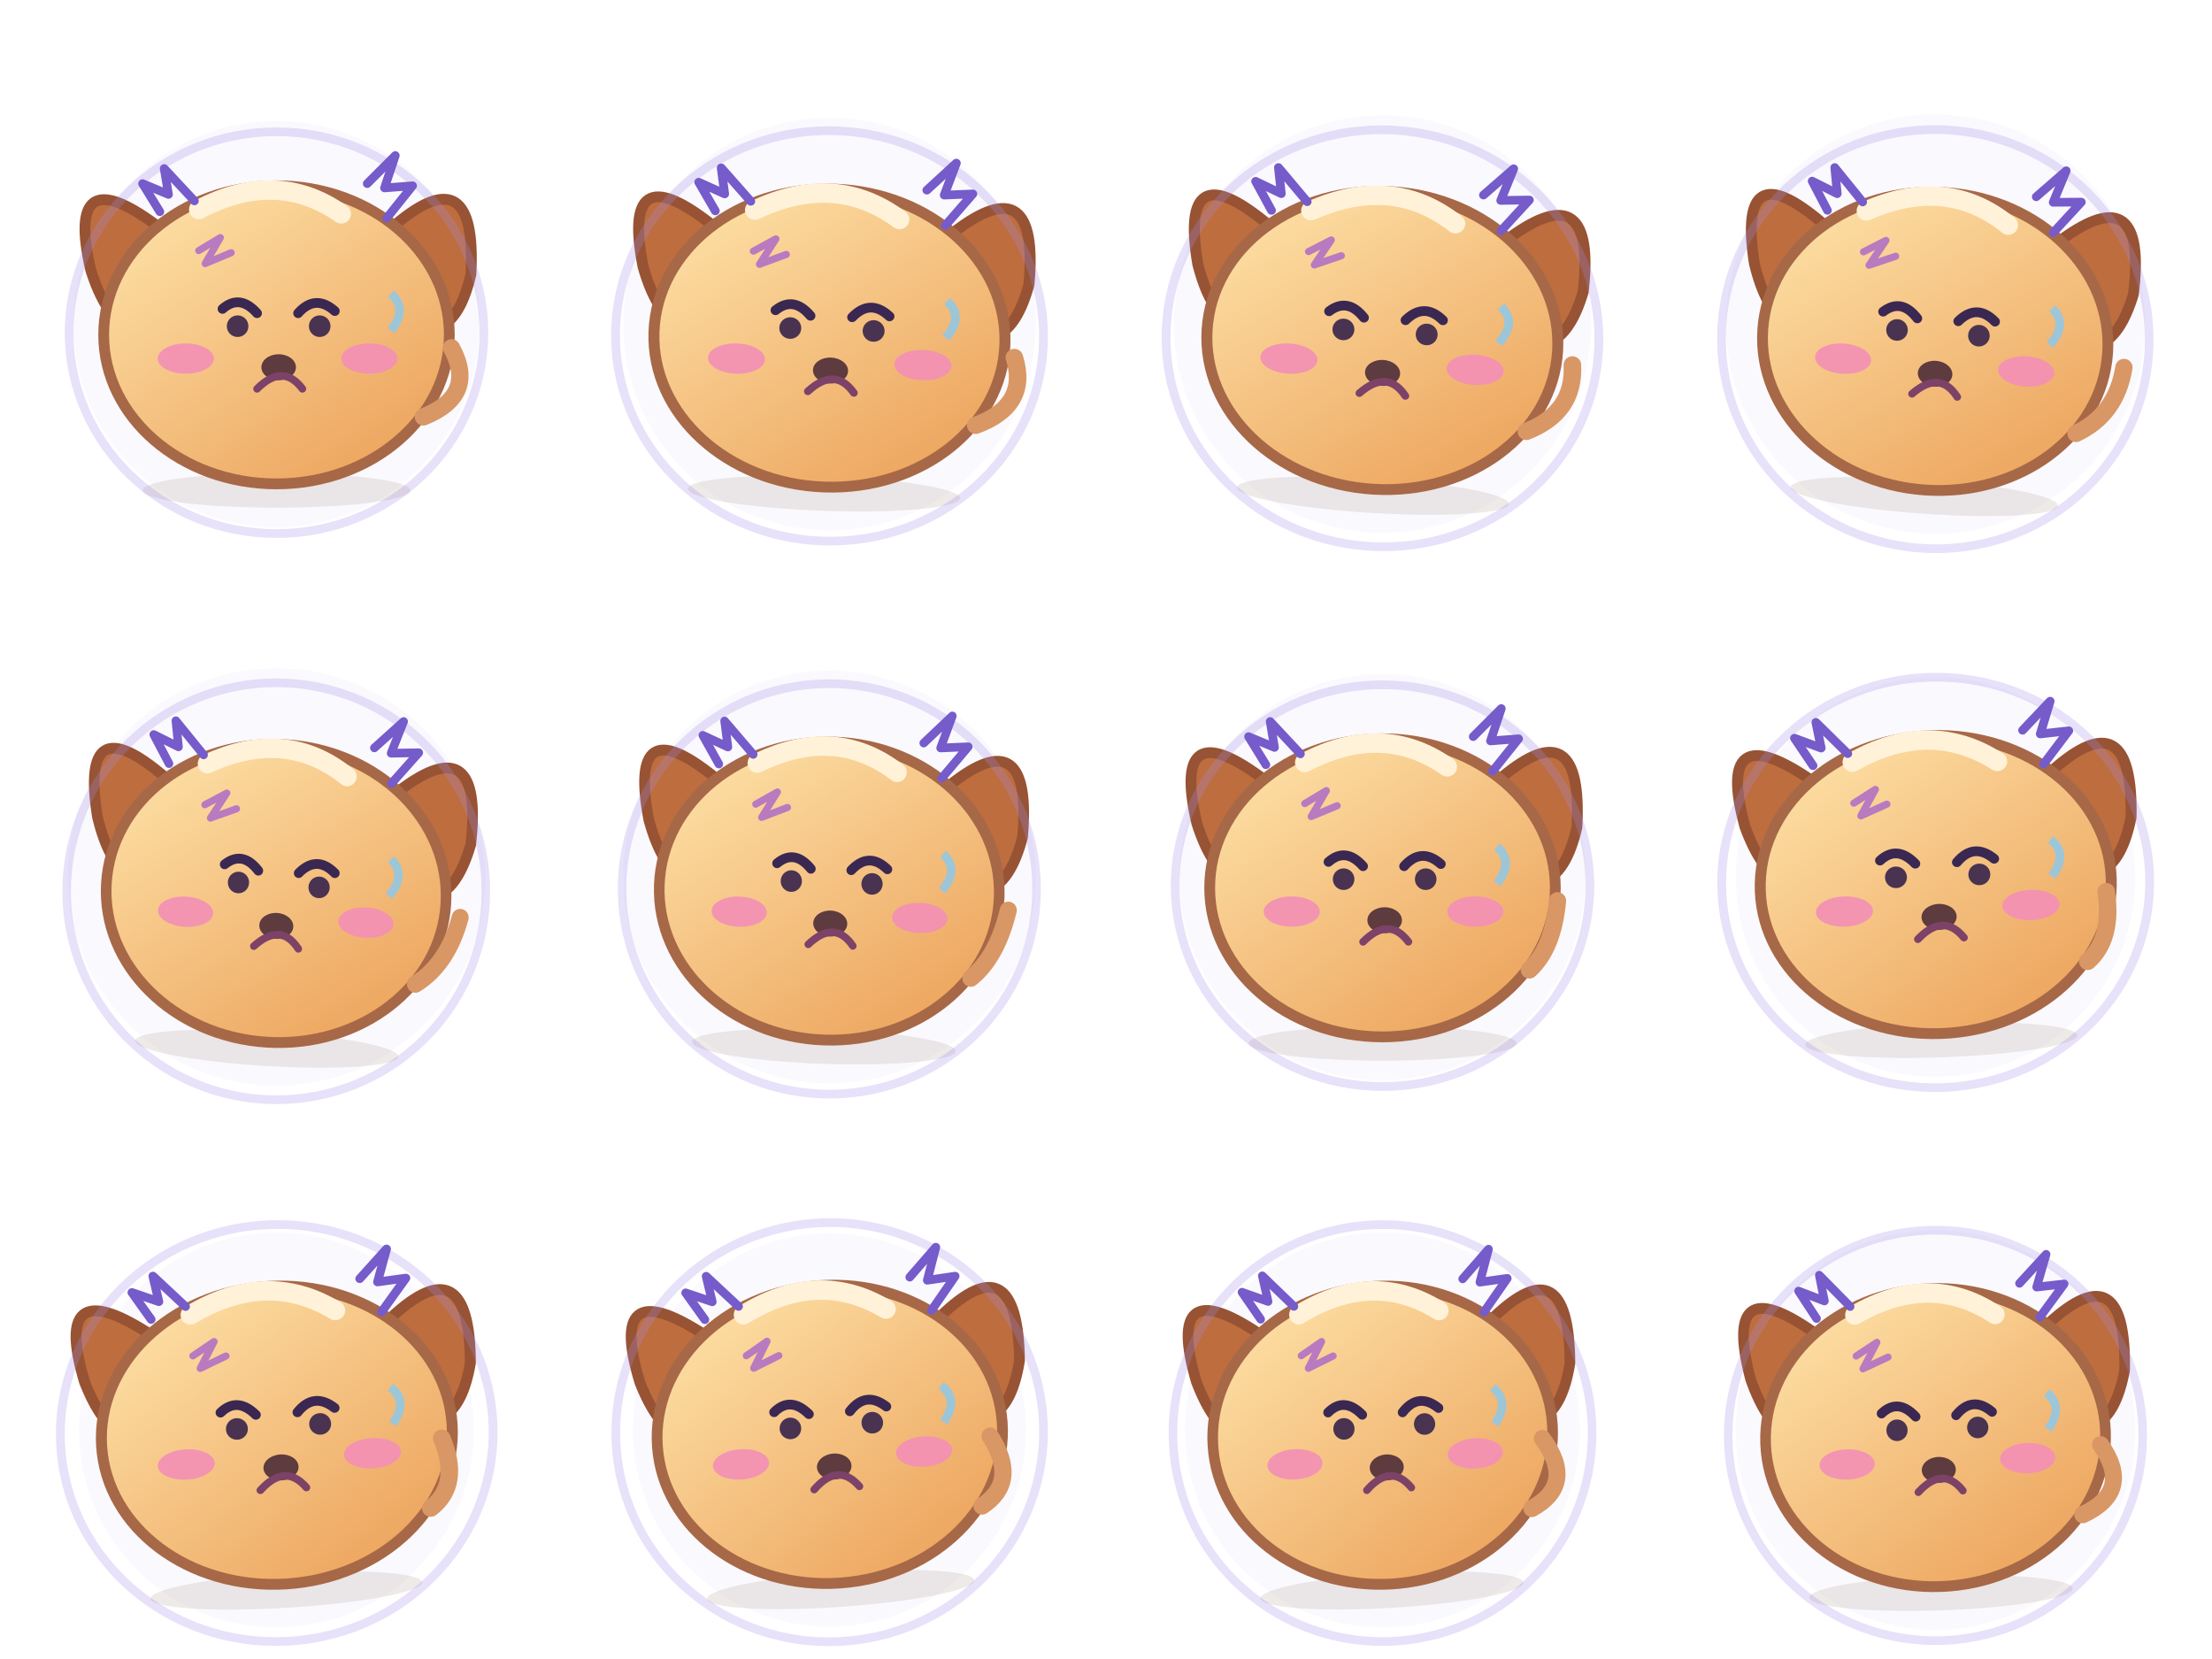
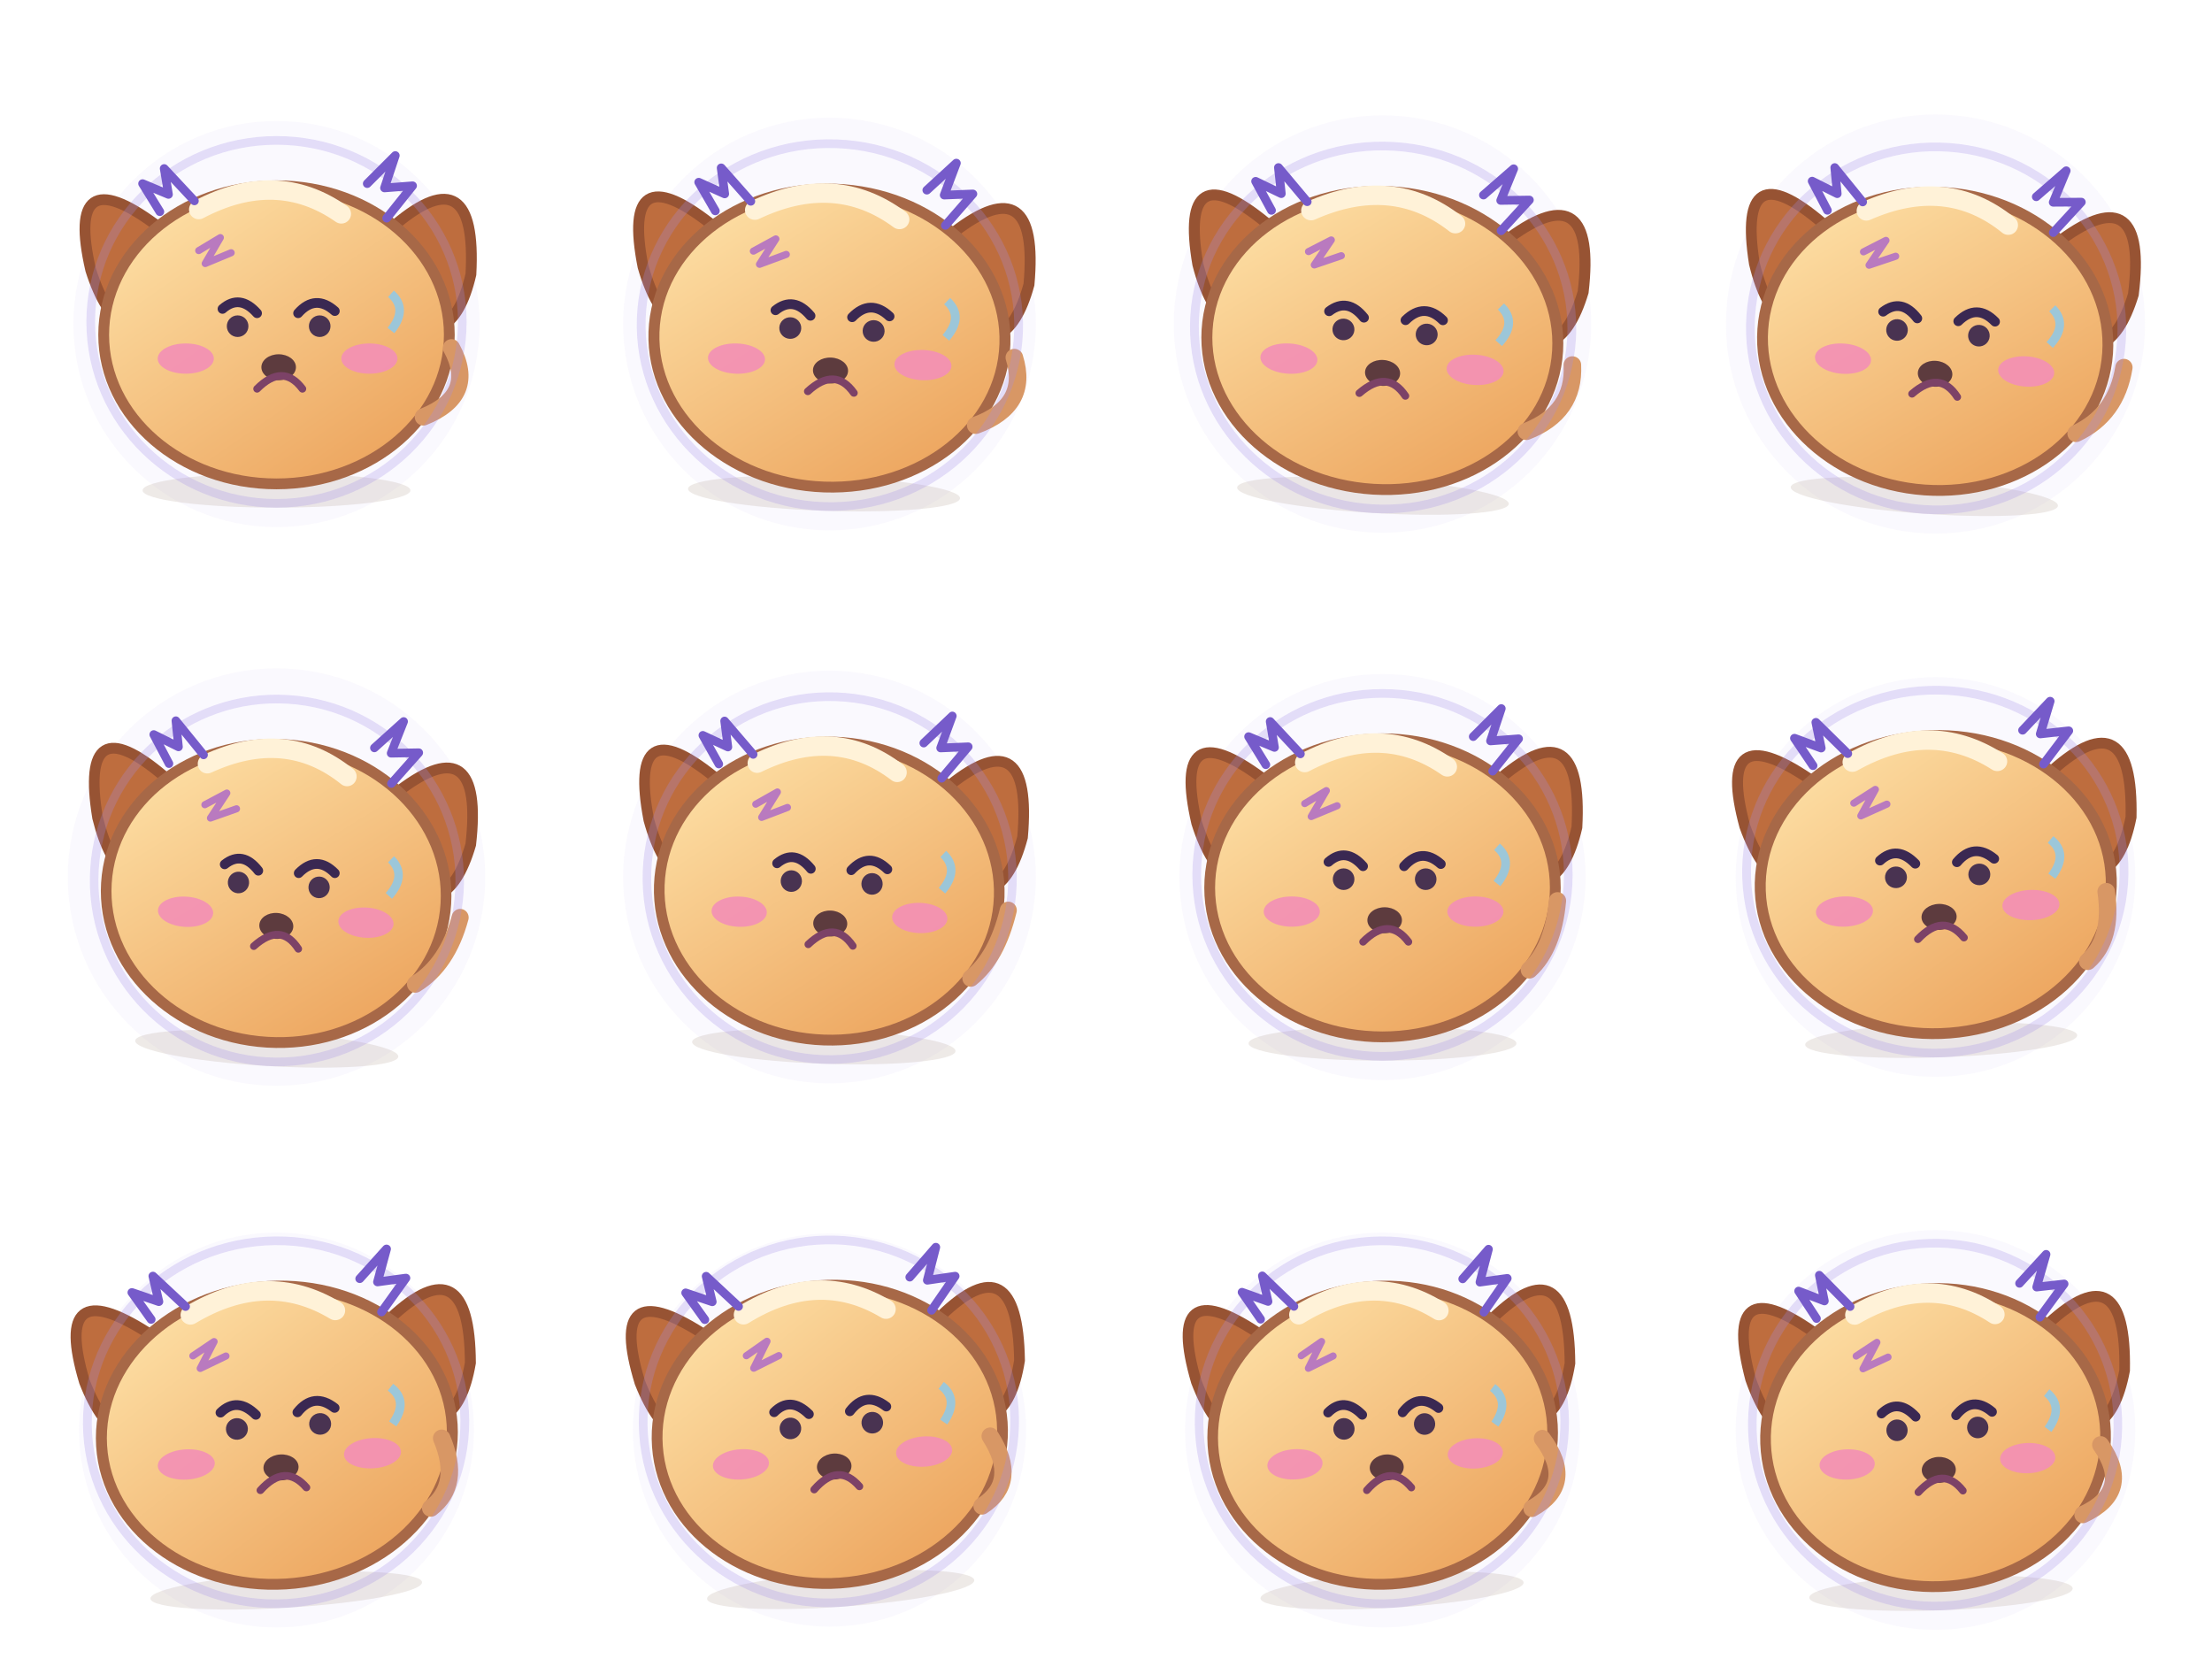
<svg xmlns="http://www.w3.org/2000/svg" width="1024" height="768" viewBox="0 0 1024 768" role="img" aria-label="OneLife dog overloaded wellbeing animation">
  <defs>
    <linearGradient id="fur" x2=".8" y2="1">
      <stop stop-color="#FFE6AD" />
      <stop offset="1" stop-color="#ECA35C" />
    </linearGradient>
  </defs>
  <g transform="translate(0 0)">
    <circle cx="128" cy="150" r="94.00" fill="#D7C9F3" opacity=".12" />
    <g transform="translate(0 0.00) rotate(0.00 128 153) translate(0.00 0.00) scale(1.000 1.000)">
      <ellipse cx="128" cy="227" rx="62" ry="8" fill="#664026" opacity=".11" />
      <path d="M105 195q-13 8 -10 20q13 12 24-3M140 195q16 9 13 20q-15 12 -24-3" fill="#FFC1DD" stroke="#855296" stroke-width="3" />
      <path d="M72 104Q30 73 42 125Q55 166 81 145M183 104Q221 72 218 127Q209 166 181 145" fill="#BE6D3E" stroke="#975333" stroke-width="5" />
      <ellipse cx="128" cy="155" rx="80" ry="69" fill="url(#fur)" stroke="#A76847" stroke-width="5" />
      <path d="M92 97Q128 78 158 99" fill="none" stroke="#FFF2D8" stroke-width="9" stroke-linecap="round" />
      <ellipse cx="129" cy="170" rx="8" ry="6" fill="#5D3B3E" />
      <ellipse cx="86" cy="166" rx="13" ry="7" fill="#F38FB6" opacity=".9" />
      <ellipse cx="171" cy="166" rx="13" ry="7" fill="#F38FB6" opacity=".9" />
      <path d="M103 143q8 -7 16 2M138 145q8 -9 17 -1" stroke="#3A2852" stroke-width="4.5" fill="none" stroke-linecap="round" />
      <circle cx="110" cy="151" r="5" fill="#493351" />
      <circle cx="148" cy="151" r="5" fill="#493351" />
      <path d="M119 180q12 -12 21 0" fill="none" stroke="#7C4267" stroke-width="3.5" stroke-linecap="round" />
      <path d="M196 193q25.0 -10 13.0 -32" stroke="#D89765" stroke-width="8" fill="none" stroke-linecap="round" />
-       <ellipse cx="128" cy="154" rx="96.0" ry="93.0" fill="none" stroke="#A18AE8" stroke-width="4" opacity=".26" />
+       <ellipse cx="128" cy="149" rx="86" ry="84" fill="none" stroke="#A18AE8" stroke-width="4" opacity=".26" />
      <path d="M74 98l-8 -13 12 5 -2 -12 14 15M170 85l13 -13 -5 15 13 -1 -12 15" fill="none" stroke="#765BCA" stroke-width="4" stroke-linecap="round" stroke-linejoin="round" />
      <path d="M92 116l10 -6 -7 12 12 -5" fill="none" stroke="#B97ABF" stroke-width="3.3" stroke-linecap="round" stroke-linejoin="round" />
      <path d="M181 136q8 7 0 17" fill="none" stroke="#89C9EE" stroke-width="4" opacity=".82" />
    </g>
  </g>
  <g transform="translate(256 0)">
    <circle cx="128" cy="150" r="95.50" fill="#D7C9F3" opacity=".12" />
    <g transform="translate(0 1.50) rotate(2.00 128 153) translate(-2.00 0.00) scale(1.016 1.000)">
      <ellipse cx="128" cy="227" rx="62" ry="8" fill="#664026" opacity=".11" />
      <path d="M105 195q-13 8 -10 20q13 12 24-3M140 195q16 9 13 20q-15 12 -24-3" fill="#FFC1DD" stroke="#855296" stroke-width="3" />
      <path d="M72 104Q30 73 42 125Q55 166 81 145M183 104Q221 72 218 127Q209 166 181 145" fill="#BE6D3E" stroke="#975333" stroke-width="5" />
      <ellipse cx="128" cy="155" rx="80" ry="69" fill="url(#fur)" stroke="#A76847" stroke-width="5" />
      <path d="M92 97Q128 78 158 99" fill="none" stroke="#FFF2D8" stroke-width="9" stroke-linecap="round" />
      <ellipse cx="129" cy="170" rx="8" ry="6" fill="#5D3B3E" />
      <ellipse cx="86" cy="166" rx="13" ry="7" fill="#F38FB6" opacity=".9" />
      <ellipse cx="171" cy="166" rx="13" ry="7" fill="#F38FB6" opacity=".9" />
      <path d="M103 143q8 -7 16 2M138 145q8 -9 17 -1" stroke="#3A2852" stroke-width="4.5" fill="none" stroke-linecap="round" />
      <circle cx="110" cy="151" r="5" fill="#493351" />
      <circle cx="148" cy="151" r="5" fill="#493351" />
      <path d="M119 180q12 -12 21 0" fill="none" stroke="#7C4267" stroke-width="3.5" stroke-linecap="round" />
      <path d="M196 193q24.1 -10 16.5 -32" stroke="#D89765" stroke-width="8" fill="none" stroke-linecap="round" />
-       <ellipse cx="128" cy="154" rx="97.5" ry="95.0" fill="none" stroke="#A18AE8" stroke-width="4" opacity=".26" />
+       <ellipse cx="128" cy="149" rx="86" ry="84" fill="none" stroke="#A18AE8" stroke-width="4" opacity=".26" />
      <path d="M74 98l-8 -13 12 5 -2 -12 14 15M170 85l13 -13 -5 15 13 -1 -12 15" fill="none" stroke="#765BCA" stroke-width="4" stroke-linecap="round" stroke-linejoin="round" />
      <path d="M92 116l10 -6 -7 12 12 -5" fill="none" stroke="#B97ABF" stroke-width="3.3" stroke-linecap="round" stroke-linejoin="round" />
      <path d="M181 136q8 7 0 17" fill="none" stroke="#89C9EE" stroke-width="4" opacity=".82" />
    </g>
  </g>
  <g transform="translate(512 0)">
    <circle cx="128" cy="150" r="96.60" fill="#D7C9F3" opacity=".12" />
    <g transform="translate(0 2.60) rotate(3.46 128 153) translate(-2.00 0.00) scale(1.016 1.000)">
      <ellipse cx="128" cy="227" rx="62" ry="8" fill="#664026" opacity=".11" />
      <path d="M105 195q-13 8 -10 20q13 12 24-3M140 195q16 9 13 20q-15 12 -24-3" fill="#FFC1DD" stroke="#855296" stroke-width="3" />
      <path d="M72 104Q30 73 42 125Q55 166 81 145M183 104Q221 72 218 127Q209 166 181 145" fill="#BE6D3E" stroke="#975333" stroke-width="5" />
      <ellipse cx="128" cy="155" rx="80" ry="69" fill="url(#fur)" stroke="#A76847" stroke-width="5" />
      <path d="M92 97Q128 78 158 99" fill="none" stroke="#FFF2D8" stroke-width="9" stroke-linecap="round" />
      <ellipse cx="129" cy="170" rx="8" ry="6" fill="#5D3B3E" />
      <ellipse cx="86" cy="166" rx="13" ry="7" fill="#F38FB6" opacity=".9" />
      <ellipse cx="171" cy="166" rx="13" ry="7" fill="#F38FB6" opacity=".9" />
      <path d="M103 143q8 -7 16 2M138 145q8 -9 17 -1" stroke="#3A2852" stroke-width="4.5" fill="none" stroke-linecap="round" />
      <circle cx="110" cy="151" r="5" fill="#493351" />
      <circle cx="148" cy="151" r="5" fill="#493351" />
      <path d="M119 180q12 -12 21 0" fill="none" stroke="#7C4267" stroke-width="3.5" stroke-linecap="round" />
      <path d="M196 193q21.5 -10 19.1 -32" stroke="#D89765" stroke-width="8" fill="none" stroke-linecap="round" />
-       <ellipse cx="128" cy="154" rx="98.6" ry="96.5" fill="none" stroke="#A18AE8" stroke-width="4" opacity=".26" />
+       <ellipse cx="128" cy="149" rx="86" ry="84" fill="none" stroke="#A18AE8" stroke-width="4" opacity=".26" />
      <path d="M74 98l-8 -13 12 5 -2 -12 14 15M170 85l13 -13 -5 15 13 -1 -12 15" fill="none" stroke="#765BCA" stroke-width="4" stroke-linecap="round" stroke-linejoin="round" />
      <path d="M92 116l10 -6 -7 12 12 -5" fill="none" stroke="#B97ABF" stroke-width="3.3" stroke-linecap="round" stroke-linejoin="round" />
      <path d="M181 136q8 7 0 17" fill="none" stroke="#89C9EE" stroke-width="4" opacity=".82" />
    </g>
  </g>
  <g transform="translate(768 0)">
    <circle cx="128" cy="150" r="97.00" fill="#D7C9F3" opacity=".12" />
    <g transform="translate(0 3.00) rotate(4.00 128 153) translate(0.00 0.00) scale(1.000 1.000)">
      <ellipse cx="128" cy="227" rx="62" ry="8" fill="#664026" opacity=".11" />
      <path d="M105 195q-13 8 -10 20q13 12 24-3M140 195q16 9 13 20q-15 12 -24-3" fill="#FFC1DD" stroke="#855296" stroke-width="3" />
      <path d="M72 104Q30 73 42 125Q55 166 81 145M183 104Q221 72 218 127Q209 166 181 145" fill="#BE6D3E" stroke="#975333" stroke-width="5" />
      <ellipse cx="128" cy="155" rx="80" ry="69" fill="url(#fur)" stroke="#A76847" stroke-width="5" />
      <path d="M92 97Q128 78 158 99" fill="none" stroke="#FFF2D8" stroke-width="9" stroke-linecap="round" />
      <ellipse cx="129" cy="170" rx="8" ry="6" fill="#5D3B3E" />
      <ellipse cx="86" cy="166" rx="13" ry="7" fill="#F38FB6" opacity=".9" />
      <ellipse cx="171" cy="166" rx="13" ry="7" fill="#F38FB6" opacity=".9" />
      <path d="M103 143q8 -7 16 2M138 145q8 -9 17 -1" stroke="#3A2852" stroke-width="4.5" fill="none" stroke-linecap="round" />
      <circle cx="110" cy="151" r="5" fill="#493351" />
      <circle cx="148" cy="151" r="5" fill="#493351" />
      <path d="M119 180q12 -12 21 0" fill="none" stroke="#7C4267" stroke-width="3.5" stroke-linecap="round" />
      <path d="M196 193q18.0 -10 20.0 -32" stroke="#D89765" stroke-width="8" fill="none" stroke-linecap="round" />
-       <ellipse cx="128" cy="154" rx="99.0" ry="97.0" fill="none" stroke="#A18AE8" stroke-width="4" opacity=".26" />
+       <ellipse cx="128" cy="149" rx="86" ry="84" fill="none" stroke="#A18AE8" stroke-width="4" opacity=".26" />
      <path d="M74 98l-8 -13 12 5 -2 -12 14 15M170 85l13 -13 -5 15 13 -1 -12 15" fill="none" stroke="#765BCA" stroke-width="4" stroke-linecap="round" stroke-linejoin="round" />
      <path d="M92 116l10 -6 -7 12 12 -5" fill="none" stroke="#B97ABF" stroke-width="3.3" stroke-linecap="round" stroke-linejoin="round" />
      <path d="M181 136q8 7 0 17" fill="none" stroke="#89C9EE" stroke-width="4" opacity=".82" />
    </g>
  </g>
  <g transform="translate(0 256)">
    <circle cx="128" cy="150" r="96.60" fill="#D7C9F3" opacity=".12" />
    <g transform="translate(0 2.60) rotate(3.46 128 153) translate(2.00 0.00) scale(0.984 1.000)">
      <ellipse cx="128" cy="227" rx="62" ry="8" fill="#664026" opacity=".11" />
      <path d="M105 195q-13 8 -10 20q13 12 24-3M140 195q16 9 13 20q-15 12 -24-3" fill="#FFC1DD" stroke="#855296" stroke-width="3" />
      <path d="M72 104Q30 73 42 125Q55 166 81 145M183 104Q221 72 218 127Q209 166 181 145" fill="#BE6D3E" stroke="#975333" stroke-width="5" />
      <ellipse cx="128" cy="155" rx="80" ry="69" fill="url(#fur)" stroke="#A76847" stroke-width="5" />
      <path d="M92 97Q128 78 158 99" fill="none" stroke="#FFF2D8" stroke-width="9" stroke-linecap="round" />
      <ellipse cx="129" cy="170" rx="8" ry="6" fill="#5D3B3E" />
      <ellipse cx="86" cy="166" rx="13" ry="7" fill="#F38FB6" opacity=".9" />
      <ellipse cx="171" cy="166" rx="13" ry="7" fill="#F38FB6" opacity=".9" />
      <path d="M103 143q8 -7 16 2M138 145q8 -9 17 -1" stroke="#3A2852" stroke-width="4.5" fill="none" stroke-linecap="round" />
      <circle cx="110" cy="151" r="5" fill="#493351" />
      <circle cx="148" cy="151" r="5" fill="#493351" />
      <path d="M119 180q12 -12 21 0" fill="none" stroke="#7C4267" stroke-width="3.5" stroke-linecap="round" />
      <path d="M196 193q14.5 -10 19.1 -32" stroke="#D89765" stroke-width="8" fill="none" stroke-linecap="round" />
-       <ellipse cx="128" cy="154" rx="98.6" ry="96.5" fill="none" stroke="#A18AE8" stroke-width="4" opacity=".26" />
+       <ellipse cx="128" cy="149" rx="86" ry="84" fill="none" stroke="#A18AE8" stroke-width="4" opacity=".26" />
      <path d="M74 98l-8 -13 12 5 -2 -12 14 15M170 85l13 -13 -5 15 13 -1 -12 15" fill="none" stroke="#765BCA" stroke-width="4" stroke-linecap="round" stroke-linejoin="round" />
      <path d="M92 116l10 -6 -7 12 12 -5" fill="none" stroke="#B97ABF" stroke-width="3.3" stroke-linecap="round" stroke-linejoin="round" />
      <path d="M181 136q8 7 0 17" fill="none" stroke="#89C9EE" stroke-width="4" opacity=".82" />
    </g>
  </g>
  <g transform="translate(256 256)">
    <circle cx="128" cy="150" r="95.50" fill="#D7C9F3" opacity=".12" />
    <g transform="translate(0 1.50) rotate(2.00 128 153) translate(2.00 0.00) scale(0.984 1.000)">
      <ellipse cx="128" cy="227" rx="62" ry="8" fill="#664026" opacity=".11" />
      <path d="M105 195q-13 8 -10 20q13 12 24-3M140 195q16 9 13 20q-15 12 -24-3" fill="#FFC1DD" stroke="#855296" stroke-width="3" />
      <path d="M72 104Q30 73 42 125Q55 166 81 145M183 104Q221 72 218 127Q209 166 181 145" fill="#BE6D3E" stroke="#975333" stroke-width="5" />
      <ellipse cx="128" cy="155" rx="80" ry="69" fill="url(#fur)" stroke="#A76847" stroke-width="5" />
      <path d="M92 97Q128 78 158 99" fill="none" stroke="#FFF2D8" stroke-width="9" stroke-linecap="round" />
      <ellipse cx="129" cy="170" rx="8" ry="6" fill="#5D3B3E" />
      <ellipse cx="86" cy="166" rx="13" ry="7" fill="#F38FB6" opacity=".9" />
      <ellipse cx="171" cy="166" rx="13" ry="7" fill="#F38FB6" opacity=".9" />
      <path d="M103 143q8 -7 16 2M138 145q8 -9 17 -1" stroke="#3A2852" stroke-width="4.5" fill="none" stroke-linecap="round" />
      <circle cx="110" cy="151" r="5" fill="#493351" />
      <circle cx="148" cy="151" r="5" fill="#493351" />
      <path d="M119 180q12 -12 21 0" fill="none" stroke="#7C4267" stroke-width="3.5" stroke-linecap="round" />
      <path d="M196 193q11.9 -10 16.5 -32" stroke="#D89765" stroke-width="8" fill="none" stroke-linecap="round" />
-       <ellipse cx="128" cy="154" rx="97.5" ry="95.0" fill="none" stroke="#A18AE8" stroke-width="4" opacity=".26" />
+       <ellipse cx="128" cy="149" rx="86" ry="84" fill="none" stroke="#A18AE8" stroke-width="4" opacity=".26" />
      <path d="M74 98l-8 -13 12 5 -2 -12 14 15M170 85l13 -13 -5 15 13 -1 -12 15" fill="none" stroke="#765BCA" stroke-width="4" stroke-linecap="round" stroke-linejoin="round" />
      <path d="M92 116l10 -6 -7 12 12 -5" fill="none" stroke="#B97ABF" stroke-width="3.3" stroke-linecap="round" stroke-linejoin="round" />
      <path d="M181 136q8 7 0 17" fill="none" stroke="#89C9EE" stroke-width="4" opacity=".82" />
    </g>
  </g>
  <g transform="translate(512 256)">
    <circle cx="128" cy="150" r="94.00" fill="#D7C9F3" opacity=".12" />
    <g transform="translate(0 0.00) rotate(0.00 128 153) translate(0.00 0.00) scale(1.000 1.000)">
      <ellipse cx="128" cy="227" rx="62" ry="8" fill="#664026" opacity=".11" />
      <path d="M105 195q-13 8 -10 20q13 12 24-3M140 195q16 9 13 20q-15 12 -24-3" fill="#FFC1DD" stroke="#855296" stroke-width="3" />
      <path d="M72 104Q30 73 42 125Q55 166 81 145M183 104Q221 72 218 127Q209 166 181 145" fill="#BE6D3E" stroke="#975333" stroke-width="5" />
      <ellipse cx="128" cy="155" rx="80" ry="69" fill="url(#fur)" stroke="#A76847" stroke-width="5" />
      <path d="M92 97Q128 78 158 99" fill="none" stroke="#FFF2D8" stroke-width="9" stroke-linecap="round" />
      <ellipse cx="129" cy="170" rx="8" ry="6" fill="#5D3B3E" />
      <ellipse cx="86" cy="166" rx="13" ry="7" fill="#F38FB6" opacity=".9" />
      <ellipse cx="171" cy="166" rx="13" ry="7" fill="#F38FB6" opacity=".9" />
      <path d="M103 143q8 -7 16 2M138 145q8 -9 17 -1" stroke="#3A2852" stroke-width="4.5" fill="none" stroke-linecap="round" />
      <circle cx="110" cy="151" r="5" fill="#493351" />
      <circle cx="148" cy="151" r="5" fill="#493351" />
      <path d="M119 180q12 -12 21 0" fill="none" stroke="#7C4267" stroke-width="3.5" stroke-linecap="round" />
      <path d="M196 193q11.0 -10 13.0 -32" stroke="#D89765" stroke-width="8" fill="none" stroke-linecap="round" />
-       <ellipse cx="128" cy="154" rx="96.0" ry="93.0" fill="none" stroke="#A18AE8" stroke-width="4" opacity=".26" />
+       <ellipse cx="128" cy="149" rx="86" ry="84" fill="none" stroke="#A18AE8" stroke-width="4" opacity=".26" />
      <path d="M74 98l-8 -13 12 5 -2 -12 14 15M170 85l13 -13 -5 15 13 -1 -12 15" fill="none" stroke="#765BCA" stroke-width="4" stroke-linecap="round" stroke-linejoin="round" />
      <path d="M92 116l10 -6 -7 12 12 -5" fill="none" stroke="#B97ABF" stroke-width="3.3" stroke-linecap="round" stroke-linejoin="round" />
      <path d="M181 136q8 7 0 17" fill="none" stroke="#89C9EE" stroke-width="4" opacity=".82" />
    </g>
  </g>
  <g transform="translate(768 256)">
    <circle cx="128" cy="150" r="92.50" fill="#D7C9F3" opacity=".12" />
    <g transform="translate(0 -1.50) rotate(-2.00 128 153) translate(-2.00 0.00) scale(1.016 1.000)">
      <ellipse cx="128" cy="227" rx="62" ry="8" fill="#664026" opacity=".11" />
      <path d="M105 195q-13 8 -10 20q13 12 24-3M140 195q16 9 13 20q-15 12 -24-3" fill="#FFC1DD" stroke="#855296" stroke-width="3" />
      <path d="M72 104Q30 73 42 125Q55 166 81 145M183 104Q221 72 218 127Q209 166 181 145" fill="#BE6D3E" stroke="#975333" stroke-width="5" />
      <ellipse cx="128" cy="155" rx="80" ry="69" fill="url(#fur)" stroke="#A76847" stroke-width="5" />
      <path d="M92 97Q128 78 158 99" fill="none" stroke="#FFF2D8" stroke-width="9" stroke-linecap="round" />
      <ellipse cx="129" cy="170" rx="8" ry="6" fill="#5D3B3E" />
      <ellipse cx="86" cy="166" rx="13" ry="7" fill="#F38FB6" opacity=".9" />
      <ellipse cx="171" cy="166" rx="13" ry="7" fill="#F38FB6" opacity=".9" />
      <path d="M103 143q8 -7 16 2M138 145q8 -9 17 -1" stroke="#3A2852" stroke-width="4.5" fill="none" stroke-linecap="round" />
      <circle cx="110" cy="151" r="5" fill="#493351" />
      <circle cx="148" cy="151" r="5" fill="#493351" />
      <path d="M119 180q12 -12 21 0" fill="none" stroke="#7C4267" stroke-width="3.5" stroke-linecap="round" />
      <path d="M196 193q11.9 -10 9.5 -32" stroke="#D89765" stroke-width="8" fill="none" stroke-linecap="round" />
-       <ellipse cx="128" cy="154" rx="97.5" ry="95.0" fill="none" stroke="#A18AE8" stroke-width="4" opacity=".26" />
+       <ellipse cx="128" cy="149" rx="86" ry="84" fill="none" stroke="#A18AE8" stroke-width="4" opacity=".26" />
      <path d="M74 98l-8 -13 12 5 -2 -12 14 15M170 85l13 -13 -5 15 13 -1 -12 15" fill="none" stroke="#765BCA" stroke-width="4" stroke-linecap="round" stroke-linejoin="round" />
      <path d="M92 116l10 -6 -7 12 12 -5" fill="none" stroke="#B97ABF" stroke-width="3.3" stroke-linecap="round" stroke-linejoin="round" />
      <path d="M181 136q8 7 0 17" fill="none" stroke="#89C9EE" stroke-width="4" opacity=".82" />
    </g>
  </g>
  <g transform="translate(0 512)">
    <circle cx="128" cy="150" r="91.40" fill="#D7C9F3" opacity=".12" />
    <g transform="translate(0 -2.60) rotate(-3.46 128 153) translate(-2.00 0.00) scale(1.016 1.000)">
      <ellipse cx="128" cy="227" rx="62" ry="8" fill="#664026" opacity=".11" />
      <path d="M105 195q-13 8 -10 20q13 12 24-3M140 195q16 9 13 20q-15 12 -24-3" fill="#FFC1DD" stroke="#855296" stroke-width="3" />
      <path d="M72 104Q30 73 42 125Q55 166 81 145M183 104Q221 72 218 127Q209 166 181 145" fill="#BE6D3E" stroke="#975333" stroke-width="5" />
      <ellipse cx="128" cy="155" rx="80" ry="69" fill="url(#fur)" stroke="#A76847" stroke-width="5" />
      <path d="M92 97Q128 78 158 99" fill="none" stroke="#FFF2D8" stroke-width="9" stroke-linecap="round" />
      <ellipse cx="129" cy="170" rx="8" ry="6" fill="#5D3B3E" />
      <ellipse cx="86" cy="166" rx="13" ry="7" fill="#F38FB6" opacity=".9" />
      <ellipse cx="171" cy="166" rx="13" ry="7" fill="#F38FB6" opacity=".9" />
      <path d="M103 143q8 -7 16 2M138 145q8 -9 17 -1" stroke="#3A2852" stroke-width="4.5" fill="none" stroke-linecap="round" />
      <circle cx="110" cy="151" r="5" fill="#493351" />
      <circle cx="148" cy="151" r="5" fill="#493351" />
      <path d="M119 180q12 -12 21 0" fill="none" stroke="#7C4267" stroke-width="3.5" stroke-linecap="round" />
      <path d="M196 193q14.5 -10 6.9 -32" stroke="#D89765" stroke-width="8" fill="none" stroke-linecap="round" />
-       <ellipse cx="128" cy="154" rx="98.6" ry="96.5" fill="none" stroke="#A18AE8" stroke-width="4" opacity=".26" />
+       <ellipse cx="128" cy="149" rx="86" ry="84" fill="none" stroke="#A18AE8" stroke-width="4" opacity=".26" />
      <path d="M74 98l-8 -13 12 5 -2 -12 14 15M170 85l13 -13 -5 15 13 -1 -12 15" fill="none" stroke="#765BCA" stroke-width="4" stroke-linecap="round" stroke-linejoin="round" />
      <path d="M92 116l10 -6 -7 12 12 -5" fill="none" stroke="#B97ABF" stroke-width="3.3" stroke-linecap="round" stroke-linejoin="round" />
      <path d="M181 136q8 7 0 17" fill="none" stroke="#89C9EE" stroke-width="4" opacity=".82" />
    </g>
  </g>
  <g transform="translate(256 512)">
    <circle cx="128" cy="150" r="91.00" fill="#D7C9F3" opacity=".12" />
    <g transform="translate(0 -3.00) rotate(-4.00 128 153) translate(0.00 0.00) scale(1.000 1.000)">
      <ellipse cx="128" cy="227" rx="62" ry="8" fill="#664026" opacity=".11" />
      <path d="M105 195q-13 8 -10 20q13 12 24-3M140 195q16 9 13 20q-15 12 -24-3" fill="#FFC1DD" stroke="#855296" stroke-width="3" />
      <path d="M72 104Q30 73 42 125Q55 166 81 145M183 104Q221 72 218 127Q209 166 181 145" fill="#BE6D3E" stroke="#975333" stroke-width="5" />
      <ellipse cx="128" cy="155" rx="80" ry="69" fill="url(#fur)" stroke="#A76847" stroke-width="5" />
      <path d="M92 97Q128 78 158 99" fill="none" stroke="#FFF2D8" stroke-width="9" stroke-linecap="round" />
      <ellipse cx="129" cy="170" rx="8" ry="6" fill="#5D3B3E" />
      <ellipse cx="86" cy="166" rx="13" ry="7" fill="#F38FB6" opacity=".9" />
      <ellipse cx="171" cy="166" rx="13" ry="7" fill="#F38FB6" opacity=".9" />
      <path d="M103 143q8 -7 16 2M138 145q8 -9 17 -1" stroke="#3A2852" stroke-width="4.5" fill="none" stroke-linecap="round" />
      <circle cx="110" cy="151" r="5" fill="#493351" />
      <circle cx="148" cy="151" r="5" fill="#493351" />
      <path d="M119 180q12 -12 21 0" fill="none" stroke="#7C4267" stroke-width="3.5" stroke-linecap="round" />
      <path d="M196 193q18.0 -10 6.0 -32" stroke="#D89765" stroke-width="8" fill="none" stroke-linecap="round" />
-       <ellipse cx="128" cy="154" rx="99.0" ry="97.0" fill="none" stroke="#A18AE8" stroke-width="4" opacity=".26" />
+       <ellipse cx="128" cy="149" rx="86" ry="84" fill="none" stroke="#A18AE8" stroke-width="4" opacity=".26" />
      <path d="M74 98l-8 -13 12 5 -2 -12 14 15M170 85l13 -13 -5 15 13 -1 -12 15" fill="none" stroke="#765BCA" stroke-width="4" stroke-linecap="round" stroke-linejoin="round" />
      <path d="M92 116l10 -6 -7 12 12 -5" fill="none" stroke="#B97ABF" stroke-width="3.3" stroke-linecap="round" stroke-linejoin="round" />
      <path d="M181 136q8 7 0 17" fill="none" stroke="#89C9EE" stroke-width="4" opacity=".82" />
    </g>
  </g>
  <g transform="translate(512 512)">
    <circle cx="128" cy="150" r="91.40" fill="#D7C9F3" opacity=".12" />
    <g transform="translate(0 -2.60) rotate(-3.46 128 153) translate(2.00 0.00) scale(0.984 1.000)">
      <ellipse cx="128" cy="227" rx="62" ry="8" fill="#664026" opacity=".11" />
      <path d="M105 195q-13 8 -10 20q13 12 24-3M140 195q16 9 13 20q-15 12 -24-3" fill="#FFC1DD" stroke="#855296" stroke-width="3" />
      <path d="M72 104Q30 73 42 125Q55 166 81 145M183 104Q221 72 218 127Q209 166 181 145" fill="#BE6D3E" stroke="#975333" stroke-width="5" />
      <ellipse cx="128" cy="155" rx="80" ry="69" fill="url(#fur)" stroke="#A76847" stroke-width="5" />
      <path d="M92 97Q128 78 158 99" fill="none" stroke="#FFF2D8" stroke-width="9" stroke-linecap="round" />
      <ellipse cx="129" cy="170" rx="8" ry="6" fill="#5D3B3E" />
      <ellipse cx="86" cy="166" rx="13" ry="7" fill="#F38FB6" opacity=".9" />
      <ellipse cx="171" cy="166" rx="13" ry="7" fill="#F38FB6" opacity=".9" />
      <path d="M103 143q8 -7 16 2M138 145q8 -9 17 -1" stroke="#3A2852" stroke-width="4.5" fill="none" stroke-linecap="round" />
      <circle cx="110" cy="151" r="5" fill="#493351" />
      <circle cx="148" cy="151" r="5" fill="#493351" />
      <path d="M119 180q12 -12 21 0" fill="none" stroke="#7C4267" stroke-width="3.5" stroke-linecap="round" />
      <path d="M196 193q21.5 -10 6.9 -32" stroke="#D89765" stroke-width="8" fill="none" stroke-linecap="round" />
-       <ellipse cx="128" cy="154" rx="98.6" ry="96.5" fill="none" stroke="#A18AE8" stroke-width="4" opacity=".26" />
+       <ellipse cx="128" cy="149" rx="86" ry="84" fill="none" stroke="#A18AE8" stroke-width="4" opacity=".26" />
      <path d="M74 98l-8 -13 12 5 -2 -12 14 15M170 85l13 -13 -5 15 13 -1 -12 15" fill="none" stroke="#765BCA" stroke-width="4" stroke-linecap="round" stroke-linejoin="round" />
      <path d="M92 116l10 -6 -7 12 12 -5" fill="none" stroke="#B97ABF" stroke-width="3.3" stroke-linecap="round" stroke-linejoin="round" />
      <path d="M181 136q8 7 0 17" fill="none" stroke="#89C9EE" stroke-width="4" opacity=".82" />
    </g>
  </g>
  <g transform="translate(768 512)">
    <circle cx="128" cy="150" r="92.50" fill="#D7C9F3" opacity=".12" />
    <g transform="translate(0 -1.50) rotate(-2.00 128 153) translate(2.00 0.00) scale(0.984 1.000)">
      <ellipse cx="128" cy="227" rx="62" ry="8" fill="#664026" opacity=".11" />
      <path d="M105 195q-13 8 -10 20q13 12 24-3M140 195q16 9 13 20q-15 12 -24-3" fill="#FFC1DD" stroke="#855296" stroke-width="3" />
      <path d="M72 104Q30 73 42 125Q55 166 81 145M183 104Q221 72 218 127Q209 166 181 145" fill="#BE6D3E" stroke="#975333" stroke-width="5" />
      <ellipse cx="128" cy="155" rx="80" ry="69" fill="url(#fur)" stroke="#A76847" stroke-width="5" />
      <path d="M92 97Q128 78 158 99" fill="none" stroke="#FFF2D8" stroke-width="9" stroke-linecap="round" />
      <ellipse cx="129" cy="170" rx="8" ry="6" fill="#5D3B3E" />
      <ellipse cx="86" cy="166" rx="13" ry="7" fill="#F38FB6" opacity=".9" />
      <ellipse cx="171" cy="166" rx="13" ry="7" fill="#F38FB6" opacity=".9" />
      <path d="M103 143q8 -7 16 2M138 145q8 -9 17 -1" stroke="#3A2852" stroke-width="4.5" fill="none" stroke-linecap="round" />
      <circle cx="110" cy="151" r="5" fill="#493351" />
      <circle cx="148" cy="151" r="5" fill="#493351" />
      <path d="M119 180q12 -12 21 0" fill="none" stroke="#7C4267" stroke-width="3.5" stroke-linecap="round" />
      <path d="M196 193q24.1 -10 9.5 -32" stroke="#D89765" stroke-width="8" fill="none" stroke-linecap="round" />
-       <ellipse cx="128" cy="154" rx="97.5" ry="95.0" fill="none" stroke="#A18AE8" stroke-width="4" opacity=".26" />
+       <ellipse cx="128" cy="149" rx="86" ry="84" fill="none" stroke="#A18AE8" stroke-width="4" opacity=".26" />
      <path d="M74 98l-8 -13 12 5 -2 -12 14 15M170 85l13 -13 -5 15 13 -1 -12 15" fill="none" stroke="#765BCA" stroke-width="4" stroke-linecap="round" stroke-linejoin="round" />
      <path d="M92 116l10 -6 -7 12 12 -5" fill="none" stroke="#B97ABF" stroke-width="3.3" stroke-linecap="round" stroke-linejoin="round" />
      <path d="M181 136q8 7 0 17" fill="none" stroke="#89C9EE" stroke-width="4" opacity=".82" />
    </g>
  </g>
</svg>
